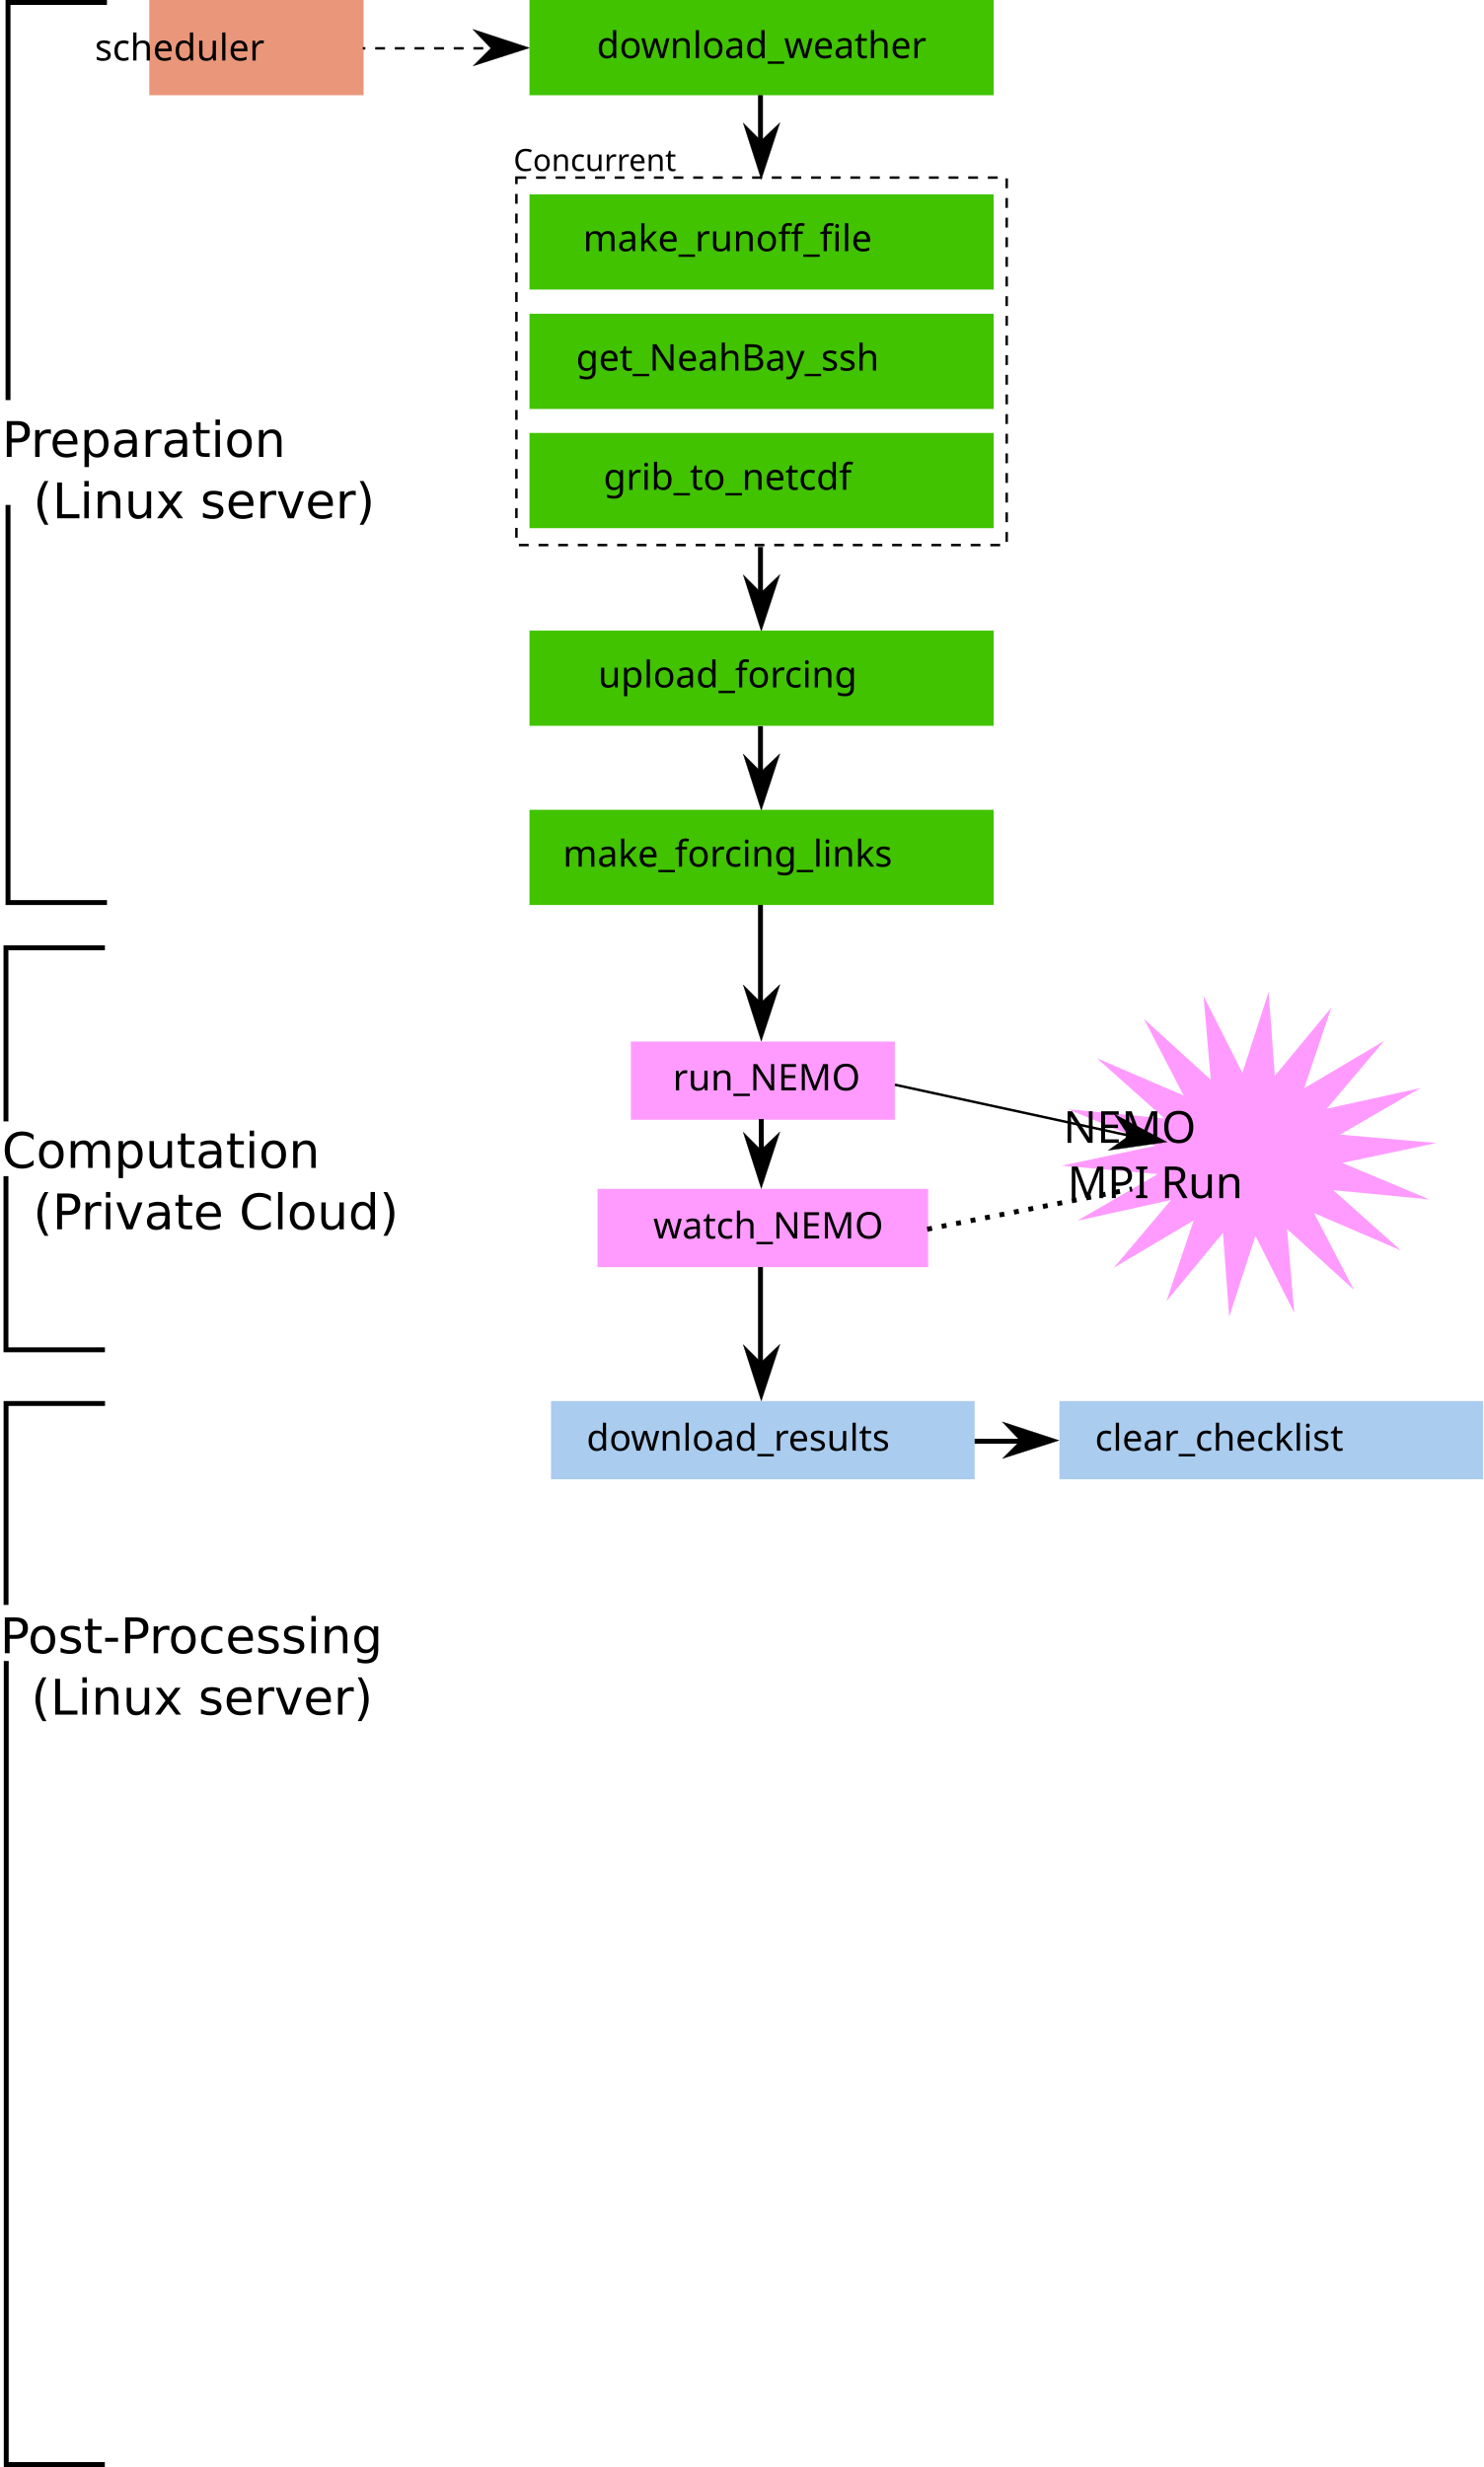
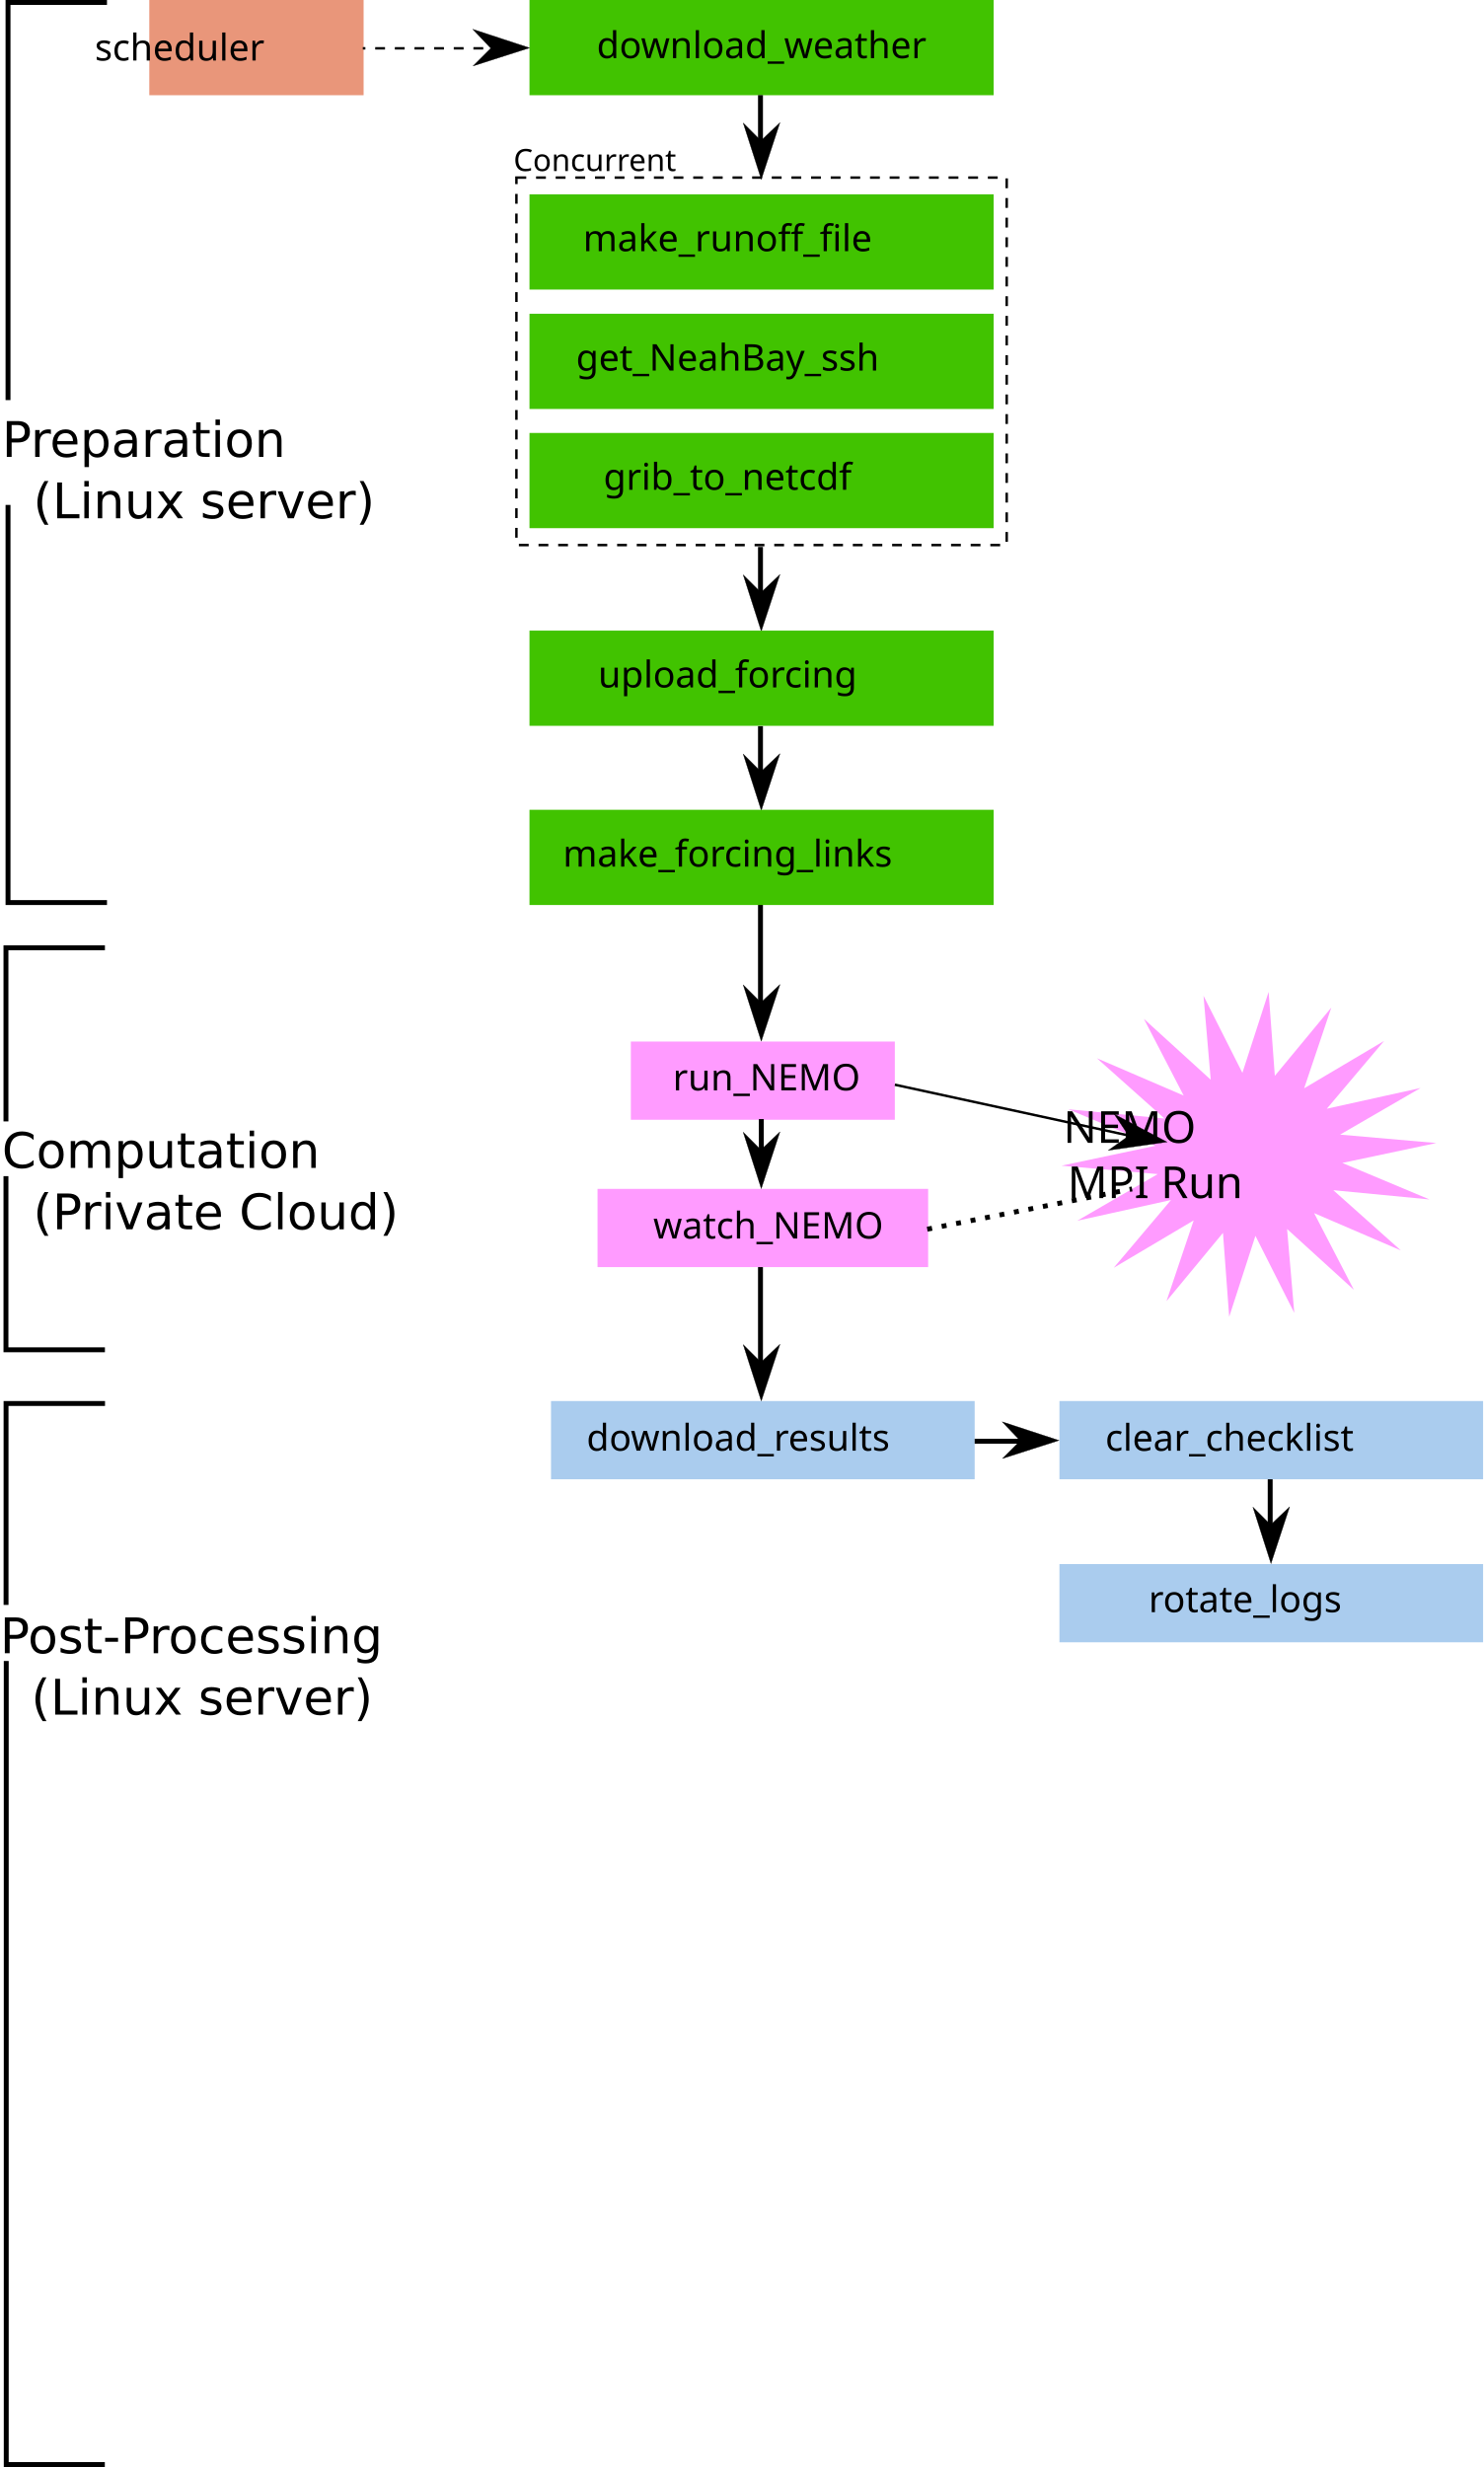
<svg xmlns="http://www.w3.org/2000/svg" width="170.465mm" height="283.525mm" viewBox="0 0 604.008 1004.616" id="svg4938" version="1.1">
  <defs id="defs4940" />
  <g id="layer1" transform="translate(-20.79934,-62.97421)">
    <g id="g5060" transform="translate(0,146.5)">
      <path id="path5062" d="m 330.515,478.177 0,-47.216" style="display:inline;fill:none;stroke:#000000;stroke-width:2;stroke-linecap:butt;stroke-linejoin:miter;stroke-miterlimit:4;stroke-dasharray:none;stroke-opacity:1" />
      <path style="display:inline;fill:#000000;fill-opacity:1;stroke:#000000;stroke-width:0.111px;stroke-linecap:butt;stroke-linejoin:miter;stroke-opacity:1" d="m 330.841,487.028 7.608,-23.158 -7.749,7.361 -7.236,-7.227 z" id="path5064" />
    </g>
    <g id="g5056">
      <path style="display:inline;fill:none;stroke:#000000;stroke-width:2;stroke-linecap:butt;stroke-linejoin:miter;stroke-miterlimit:4;stroke-dasharray:none;stroke-opacity:1" d="m 330.515,478.177 0,-47.216" id="path5050" />
      <path id="path5052" d="m 330.841,487.028 7.608,-23.158 -7.749,7.361 -7.236,-7.227 z" style="display:inline;fill:#000000;fill-opacity:1;stroke:#000000;stroke-width:0.111px;stroke-linecap:butt;stroke-linejoin:miter;stroke-opacity:1" />
    </g>
    <g id="g3480" transform="translate(0,184)">
      <path style="display:inline;fill:none;stroke:#000000;stroke-width:2;stroke-linecap:butt;stroke-linejoin:miter;stroke-miterlimit:4;stroke-dasharray:none;stroke-opacity:1" d="m 330.515,127.205 0,-25.495" id="path3482" />
      <path id="path3484" d="m 330.841,136.056 7.608,-23.158 -7.749,7.361 -7.236,-7.227 z" style="display:inline;fill:#000000;fill-opacity:1;stroke:#000000;stroke-width:0.111px;stroke-linecap:butt;stroke-linejoin:miter;stroke-opacity:1" />
    </g>
    <g id="g5542" transform="translate(-251.2546,-140.5252)">
      <rect y="203.499" x="487.693" height="38.776" width="189.033" id="rect6644" style="color:#000000;clip-rule:nonzero;display:inline;overflow:visible;visibility:visible;opacity:1;isolation:auto;mix-blend-mode:normal;color-interpolation:sRGB;color-interpolation-filters:linearRGB;solid-color:#000000;solid-opacity:1;fill:#41c300;fill-opacity:1;fill-rule:nonzero;stroke:#2a80b8;stroke-width:0;stroke-linecap:butt;stroke-linejoin:miter;stroke-miterlimit:4;stroke-dasharray:none;stroke-dashoffset:0;stroke-opacity:0.478;color-rendering:auto;image-rendering:auto;shape-rendering:auto;text-rendering:auto;enable-background:accumulate" />
      <text id="text6646" y="227.177" x="582.23" style="font-style:normal;font-variant:normal;font-weight:normal;font-stretch:normal;font-size:15px;line-height:125%;font-family:'Source Code Pro';-inkscape-font-specification:'Source Code Pro';text-align:center;letter-spacing:0px;word-spacing:0px;text-anchor:middle;fill:#000000;fill-opacity:1;stroke:none;stroke-width:1px;stroke-linecap:butt;stroke-linejoin:miter;stroke-opacity:1" xml:space="preserve">
        <tspan id="tspan6648" y="227.177" x="582.23">download_weather<tspan id="tspan6650" y="227.177" x="582.23" />
        </tspan>
      </text>
    </g>
    <g id="g5562">
      <rect style="color:#000000;clip-rule:nonzero;display:inline;overflow:visible;visibility:visible;opacity:1;isolation:auto;mix-blend-mode:normal;color-interpolation:sRGB;color-interpolation-filters:linearRGB;solid-color:#000000;solid-opacity:1;fill:#e9967a;fill-opacity:1;fill-rule:nonzero;stroke:#2a80b8;stroke-width:0;stroke-linecap:butt;stroke-linejoin:miter;stroke-miterlimit:4;stroke-dasharray:none;stroke-dashoffset:0;stroke-opacity:0.478;color-rendering:auto;image-rendering:auto;shape-rendering:auto;text-rendering:auto;enable-background:accumulate" id="rect6664" width="87.28" height="38.776" x="81.601" y="62.974" />
      <text id="text6666" y="87.612" x="125.17" style="font-style:normal;font-variant:normal;font-weight:normal;font-stretch:normal;font-size:15px;line-height:125%;font-family:'Source Code Pro';-inkscape-font-specification:'Source Code Pro';text-align:center;letter-spacing:0px;word-spacing:0px;text-anchor:middle;fill:#000000;fill-opacity:1;stroke:none;stroke-width:1px;stroke-linecap:butt;stroke-linejoin:miter;stroke-opacity:1" xml:space="preserve">
        <tspan id="tspan6668" y="87.612" x="125.17">
          <tspan id="tspan6670" y="87.612" x="125.17">scheduler</tspan>
        </tspan>
      </text>
    </g>
    <g id="g5570">
      <path id="path6674" d="m 236.47,82.477 -23.158,-7.608 7.361,7.749 -7.227,7.236 z" style="display:inline;fill:#000000;fill-opacity:1;stroke:#000000;stroke-width:0.111px;stroke-linecap:butt;stroke-linejoin:miter;stroke-opacity:1" />
      <path style="fill:none;fill-rule:evenodd;stroke:#000000;stroke-width:1;stroke-linecap:butt;stroke-linejoin:miter;stroke-miterlimit:4;stroke-dasharray:4, 4;stroke-dashoffset:0;stroke-opacity:1" d="m 233.602,82.652 c -65.048,0 -65.048,0 -65.048,0" id="path6676" />
    </g>
    <g id="g4257">
      <path id="path8718" d="m 330.515,127.205 0,-25.495" style="display:inline;fill:none;stroke:#000000;stroke-width:2;stroke-linecap:butt;stroke-linejoin:miter;stroke-miterlimit:4;stroke-dasharray:none;stroke-opacity:1" />
      <path style="display:inline;fill:#000000;fill-opacity:1;stroke:#000000;stroke-width:0.111px;stroke-linecap:butt;stroke-linejoin:miter;stroke-opacity:1" d="m 330.841,136.056 7.608,-23.158 -7.749,7.361 -7.236,-7.227 z" id="path8720" />
    </g>
    <g id="g4221">
      <rect style="color:#000000;clip-rule:nonzero;display:inline;overflow:visible;visibility:visible;opacity:1;isolation:auto;mix-blend-mode:normal;color-interpolation:sRGB;color-interpolation-filters:linearRGB;solid-color:#000000;solid-opacity:1;fill:#41c300;fill-opacity:1;fill-rule:nonzero;stroke:#2a80b8;stroke-width:0;stroke-linecap:butt;stroke-linejoin:miter;stroke-miterlimit:4;stroke-dasharray:none;stroke-dashoffset:0;stroke-opacity:0.478;color-rendering:auto;image-rendering:auto;shape-rendering:auto;text-rendering:auto;enable-background:accumulate" id="rect5526" width="189.033" height="38.776" x="236.439" y="142.115" />
      <text xml:space="preserve" style="font-style:normal;font-variant:normal;font-weight:normal;font-stretch:normal;font-size:15px;line-height:125%;font-family:'Source Code Pro';-inkscape-font-specification:'Source Code Pro';text-align:center;letter-spacing:0px;word-spacing:0px;text-anchor:middle;fill:#000000;fill-opacity:1;stroke:none;stroke-width:1px;stroke-linecap:butt;stroke-linejoin:miter;stroke-opacity:1" x="330.758" y="165.253" id="text5528">
        <tspan x="330.758" y="165.253" id="tspan5530">make_runoff_file</tspan>
      </text>
    </g>
    <g id="g3467">
      <rect y="190.74" x="236.439" height="38.776" width="189.033" id="rect4209" style="color:#000000;clip-rule:nonzero;display:inline;overflow:visible;visibility:visible;opacity:1;isolation:auto;mix-blend-mode:normal;color-interpolation:sRGB;color-interpolation-filters:linearRGB;solid-color:#000000;solid-opacity:1;fill:#41c300;fill-opacity:1;fill-rule:nonzero;stroke:#2a80b8;stroke-width:0;stroke-linecap:butt;stroke-linejoin:miter;stroke-miterlimit:4;stroke-dasharray:none;stroke-dashoffset:0;stroke-opacity:0.478;color-rendering:auto;image-rendering:auto;shape-rendering:auto;text-rendering:auto;enable-background:accumulate" />
      <text id="text4211" y="213.878" x="330.758" style="font-style:normal;font-variant:normal;font-weight:normal;font-stretch:normal;font-size:15px;line-height:125%;font-family:'Source Code Pro';-inkscape-font-specification:'Source Code Pro';text-align:center;letter-spacing:0px;word-spacing:0px;text-anchor:middle;fill:#000000;fill-opacity:1;stroke:none;stroke-width:1px;stroke-linecap:butt;stroke-linejoin:miter;stroke-opacity:1" xml:space="preserve">
        <tspan id="tspan4213" y="213.878" x="330.758">get_NeahBay_ssh</tspan>
      </text>
    </g>
    <g id="g3475">
      <rect y="135.295" x="231.117" height="149.646" width="199.678" id="rect4226" style="color:#000000;clip-rule:nonzero;display:inline;overflow:visible;visibility:visible;opacity:1;isolation:auto;mix-blend-mode:normal;color-interpolation:sRGB;color-interpolation-filters:linearRGB;solid-color:#000000;solid-opacity:1;fill:none;fill-opacity:1;fill-rule:nonzero;stroke:#000000;stroke-width:1;stroke-linecap:butt;stroke-linejoin:miter;stroke-miterlimit:4;stroke-dasharray:4, 4;stroke-dashoffset:0;stroke-opacity:1;color-rendering:auto;image-rendering:auto;shape-rendering:auto;text-rendering:auto;enable-background:accumulate" />
      <text id="text4246" y="132.618" x="229.915" style="font-style:normal;font-weight:normal;font-size:15px;line-height:125%;font-family:Sans;letter-spacing:0px;word-spacing:0px;fill:#000000;fill-opacity:1;stroke:none;stroke-width:1px;stroke-linecap:butt;stroke-linejoin:miter;stroke-opacity:1" xml:space="preserve">
        <tspan style="font-size:12.5px" y="132.618" x="229.915" id="tspan4248">Concurrent</tspan>
      </text>
    </g>
    <g transform="translate(0,97.16717)" id="g3456">
      <rect style="color:#000000;clip-rule:nonzero;display:inline;overflow:visible;visibility:visible;opacity:1;isolation:auto;mix-blend-mode:normal;color-interpolation:sRGB;color-interpolation-filters:linearRGB;solid-color:#000000;solid-opacity:1;fill:#41c300;fill-opacity:1;fill-rule:nonzero;stroke:#2a80b8;stroke-width:0;stroke-linecap:butt;stroke-linejoin:miter;stroke-miterlimit:4;stroke-dasharray:none;stroke-dashoffset:0;stroke-opacity:0.478;color-rendering:auto;image-rendering:auto;shape-rendering:auto;text-rendering:auto;enable-background:accumulate" id="rect3458" width="189.033" height="38.776" x="236.439" y="142.115" />
      <text xml:space="preserve" style="font-style:normal;font-variant:normal;font-weight:normal;font-stretch:normal;font-size:15px;line-height:125%;font-family:'Source Code Pro';-inkscape-font-specification:'Source Code Pro';text-align:center;letter-spacing:0px;word-spacing:0px;text-anchor:middle;fill:#000000;fill-opacity:1;stroke:none;stroke-width:1px;stroke-linecap:butt;stroke-linejoin:miter;stroke-opacity:1" x="330.758" y="165.253" id="text3460">
        <tspan x="330.758" y="165.253" id="tspan3462">grib_to_netcdf</tspan>
      </text>
    </g>
    <g id="g3497" transform="translate(0,8)">
      <rect y="311.768" x="236.439" height="38.776" width="189.033" id="rect3488" style="color:#000000;clip-rule:nonzero;display:inline;overflow:visible;visibility:visible;opacity:1;isolation:auto;mix-blend-mode:normal;color-interpolation:sRGB;color-interpolation-filters:linearRGB;solid-color:#000000;solid-opacity:1;fill:#41c300;fill-opacity:1;fill-rule:nonzero;stroke:#2a80b8;stroke-width:0;stroke-linecap:butt;stroke-linejoin:miter;stroke-miterlimit:4;stroke-dasharray:none;stroke-dashoffset:0;stroke-opacity:0.478;color-rendering:auto;image-rendering:auto;shape-rendering:auto;text-rendering:auto;enable-background:accumulate" />
      <text id="text3490" y="334.906" x="330.758" style="font-style:normal;font-variant:normal;font-weight:normal;font-stretch:normal;font-size:15px;line-height:125%;font-family:'Source Code Pro';-inkscape-font-specification:'Source Code Pro';text-align:center;letter-spacing:0px;word-spacing:0px;text-anchor:middle;fill:#000000;fill-opacity:1;stroke:none;stroke-width:1px;stroke-linecap:butt;stroke-linejoin:miter;stroke-opacity:1" xml:space="preserve">
        <tspan id="tspan3492" y="334.906" x="330.758">upload_forcing</tspan>
      </text>
    </g>
    <g transform="translate(0,256.9721)" id="g3502">
      <path id="path3504" d="m 330.515,127.205 0,-25.495" style="display:inline;fill:none;stroke:#000000;stroke-width:2;stroke-linecap:butt;stroke-linejoin:miter;stroke-miterlimit:4;stroke-dasharray:none;stroke-opacity:1" />
      <path style="display:inline;fill:#000000;fill-opacity:1;stroke:#000000;stroke-width:0.111px;stroke-linecap:butt;stroke-linejoin:miter;stroke-opacity:1" d="m 330.841,136.056 7.608,-23.158 -7.749,7.361 -7.236,-7.227 z" id="path3506" />
    </g>
    <g id="g5033">
      <g id="g3519">
        <rect y="392.74" x="236.439" height="38.776" width="189.033" id="rect3510" style="color:#000000;clip-rule:nonzero;display:inline;overflow:visible;visibility:visible;opacity:1;isolation:auto;mix-blend-mode:normal;color-interpolation:sRGB;color-interpolation-filters:linearRGB;solid-color:#000000;solid-opacity:1;fill:#41c300;fill-opacity:1;fill-rule:nonzero;stroke:#2a80b8;stroke-width:0;stroke-linecap:butt;stroke-linejoin:miter;stroke-miterlimit:4;stroke-dasharray:none;stroke-dashoffset:0;stroke-opacity:0.478;color-rendering:auto;image-rendering:auto;shape-rendering:auto;text-rendering:auto;enable-background:accumulate" />
      </g>
      <text xml:space="preserve" style="font-style:normal;font-variant:normal;font-weight:normal;font-stretch:normal;font-size:15px;line-height:125%;font-family:'Source Code Pro';-inkscape-font-specification:'Source Code Pro';text-align:center;letter-spacing:0px;word-spacing:0px;text-anchor:middle;fill:#000000;fill-opacity:1;stroke:none;stroke-width:1px;stroke-linecap:butt;stroke-linejoin:miter;stroke-opacity:1" x="330.758" y="415.878" id="text3512">
        <tspan x="330.758" y="415.878" id="tspan3514">make_forcing_links</tspan>
      </text>
    </g>
    <g id="g6042">
      <text xml:space="preserve" style="font-style:normal;font-variant:normal;font-weight:normal;font-stretch:normal;font-size:20px;line-height:125%;font-family:'DejaVu Sans';-inkscape-font-specification:'DejaVu Sans';letter-spacing:0px;word-spacing:0px;fill:#000000;fill-opacity:1;stroke:none;stroke-width:1px;stroke-linecap:butt;stroke-linejoin:miter;stroke-opacity:1" x="21.601" y="249.025" id="text8678">
        <tspan x="21.601" y="249.025" id="tspan8682" style="font-style:normal;font-variant:normal;font-weight:normal;font-stretch:normal;font-family:'DejaVu Sans';-inkscape-font-specification:'DejaVu Sans';fill:#000000;fill-opacity:1;stroke:none;stroke-opacity:1">Preparation</tspan>
        <tspan id="tspan7954" x="21.601" y="274.025" style="font-style:normal;font-variant:normal;font-weight:normal;font-stretch:normal;font-family:'DejaVu Sans';-inkscape-font-specification:'DejaVu Sans';fill:#000000;fill-opacity:1;stroke:none;stroke-opacity:1">  (Linux server)</tspan>
      </text>
      <path id="path9276" d="m 24.064,268.589 0,161.927 40.305,0" style="fill:none;fill-rule:evenodd;stroke:#000000;stroke-width:2;stroke-linecap:butt;stroke-linejoin:miter;stroke-miterlimit:4;stroke-dasharray:none;stroke-opacity:1" />
      <path style="fill:none;fill-rule:evenodd;stroke:#000000;stroke-width:2;stroke-linecap:butt;stroke-linejoin:miter;stroke-miterlimit:4;stroke-dasharray:none;stroke-opacity:1" d="m 24.064,225.902 0,-161.927 40.305,0" id="path6040" />
    </g>
    <g id="g5039">
      <rect y="487.11" x="277.72" height="31.859" width="107.508" id="rect3021" style="fill:#ff9bff;fill-rule:evenodd;stroke:none;stroke-width:0.497px;stroke-linecap:butt;stroke-linejoin:miter;stroke-opacity:1" />
      <text id="text3023" y="506.996" x="294.79" style="font-style:normal;font-weight:normal;font-size:40px;line-height:125%;font-family:Sans;letter-spacing:0px;word-spacing:0px;fill:#000000;fill-opacity:1;stroke:none" xml:space="preserve">
        <tspan style="font-style:normal;font-variant:normal;font-weight:normal;font-stretch:normal;font-size:14.988px;font-family:'Source Code Pro';-inkscape-font-specification:'Source Code Pro'" y="506.996" x="294.79" id="tspan3025">run_NEMO</tspan>
      </text>
    </g>
    <g id="g5047">
      <rect style="fill:#ff9bff;fill-rule:evenodd;stroke:none;stroke-width:0.556px;stroke-linecap:butt;stroke-linejoin:miter;stroke-opacity:1" id="rect3041" width="134.649" height="31.859" x="264.15" y="547.11" />
      <text xml:space="preserve" style="font-style:normal;font-weight:normal;font-size:40px;line-height:125%;font-family:Sans;letter-spacing:0px;word-spacing:0px;fill:#000000;fill-opacity:1;stroke:none" x="286.838" y="567.326" id="text3043">
        <tspan id="tspan3045" x="286.838" y="567.326" style="font-style:normal;font-variant:normal;font-weight:normal;font-stretch:normal;font-size:14.988px;font-family:'Source Code Pro';-inkscape-font-specification:'Source Code Pro'">watch_NEMO</tspan>
      </text>
    </g>
    <g transform="translate(74.0762,186.7825)" style="display:inline" id="g5643">
      <path transform="matrix(1.379492,0,0,1.199404,-213.6995,-47.56703)" d="m 516,374.362 -19.729,-20.658 2.127,28.486 -11.474,-26.16 -7.744,27.496 -1.835,-28.507 -16.681,23.189 8.026,-27.415 -23.606,16.085 L 462,343.862 l -27.684,7.041 23.77,-15.842 -28.423,-2.852 27.755,-6.757 -25.733,-12.401 28.392,3.143 -19.94,-20.455 25.605,12.664 L 454,282.362 l 19.729,20.658 -2.127,-28.486 11.474,26.16 7.744,-27.496 1.835,28.507 16.681,-23.189 -8.026,27.415 23.606,-16.085 L 508,312.862 l 27.684,-7.041 -23.77,15.842 28.423,2.852 -27.755,6.757 25.733,12.401 -28.392,-3.143 19.94,20.455 -25.605,-12.664 z" id="path3029" style="fill:#ff9bff" />
      <text id="text3031" y="341.574" x="453.587" style="font-style:normal;font-weight:normal;font-size:40px;line-height:125%;font-family:Sans;letter-spacing:0px;word-spacing:0px;fill:#000000;fill-opacity:1;stroke:none" xml:space="preserve">
        <tspan style="font-size:18px;text-align:center;text-anchor:middle" y="341.574" x="453.587" id="tspan3033">NEMO</tspan>
        <tspan style="font-size:18px;text-align:center;text-anchor:middle" id="tspan3037" y="364.074" x="453.587">MPI Run</tspan>
      </text>
    </g>
    <path id="path4275" d="m 496.081,528.019 -21.553,-11.387 5.956,8.875 -8.339,5.92 z" style="display:inline;fill:#000000;fill-opacity:1;stroke:#000000;stroke-width:0.111px;stroke-linecap:butt;stroke-linejoin:miter;stroke-opacity:1" />
    <path style="display:inline;fill:none;stroke:#000000;stroke-width:1px;stroke-linecap:butt;stroke-linejoin:miter;stroke-opacity:1" d="m 480.969,525.481 -95.722,-20.784" id="path4801" />
    <path style="display:inline;fill:none;stroke:#000000;stroke-width:2;stroke-linecap:butt;stroke-linejoin:miter;stroke-miterlimit:4;stroke-dasharray:2, 4;stroke-dashoffset:0;stroke-opacity:1" d="m 398.42,563.536 83.428,-16.393" id="path4803" />
    <g transform="translate(221.6433,130.887)" style="display:inline" id="g9403">
      <g id="g7965">
        <text xml:space="preserve" style="font-style:normal;font-variant:normal;font-weight:normal;font-stretch:normal;font-size:20px;line-height:125%;font-family:'DejaVu Sans';-inkscape-font-specification:'DejaVu Sans';letter-spacing:0px;word-spacing:0px;fill:#000000;fill-opacity:1;stroke:none;stroke-width:1px;stroke-linecap:butt;stroke-linejoin:miter;stroke-opacity:1" x="-200.042" y="407.685" id="text8686">
          <tspan x="-200.042" y="407.685" id="tspan8688">Computation</tspan>
          <tspan id="tspan7963" x="-200.042" y="432.685">  (Private Cloud)</tspan>
        </text>
        <path id="path9270" d="m -198.419,411.041 0,70.711 40.305,0" style="fill:none;fill-rule:evenodd;stroke:#000000;stroke-width:2;stroke-linecap:butt;stroke-linejoin:miter;stroke-miterlimit:4;stroke-dasharray:none;stroke-opacity:1" />
        <path style="fill:none;fill-rule:evenodd;stroke:#000000;stroke-width:2;stroke-linecap:butt;stroke-linejoin:miter;stroke-miterlimit:4;stroke-dasharray:none;stroke-opacity:1" d="m -198.419,388.751 0,-70.711 40.305,0" id="path9272" />
      </g>
    </g>
    <g id="g5044">
      <path style="display:inline;fill:none;stroke:#000000;stroke-width:2;stroke-linecap:butt;stroke-linejoin:miter;stroke-miterlimit:4;stroke-dasharray:none;stroke-opacity:1" d="m 330.858,544.177 0,-25.495" id="path5032" />
      <path id="path5034" d="m 330.841,547.028 7.608,-23.158 -7.749,7.361 -7.236,-7.227 z" style="display:inline;fill:#000000;fill-opacity:1;stroke:#000000;stroke-width:0.111px;stroke-linecap:butt;stroke-linejoin:miter;stroke-opacity:1" />
    </g>
    <g transform="translate(221.6815,138.5344)" style="display:inline" id="g4691">
      <text xml:space="preserve" style="font-style:normal;font-variant:normal;font-weight:normal;font-stretch:normal;font-size:20px;line-height:125%;font-family:'DejaVu Sans';-inkscape-font-specification:'DejaVu Sans';letter-spacing:0px;word-spacing:0px;fill:#000000;fill-opacity:1;stroke:none;stroke-width:1px;stroke-linecap:butt;stroke-linejoin:miter;stroke-opacity:1" x="-200.882" y="597.67" id="text8690">
        <tspan x="-200.882" y="597.67" id="tspan8692">Post-Processing</tspan>
        <tspan id="tspan7976" x="-200.882" y="622.67">  (Linux server)</tspan>
      </text>
      <path id="path9262" d="m -198.419,577.996 0,-82.024 40.305,0" style="fill:none;fill-rule:evenodd;stroke:#000000;stroke-width:2;stroke-linecap:butt;stroke-linejoin:miter;stroke-miterlimit:4;stroke-dasharray:none;stroke-opacity:1" />
      <path style="fill:none;fill-rule:evenodd;stroke:#000000;stroke-width:2;stroke-linecap:butt;stroke-linejoin:miter;stroke-miterlimit:4;stroke-dasharray:none;stroke-opacity:1" d="m -198.34,600.827 0,327.229 40.145,0" id="path9264" />
    </g>
    <g id="g5055" transform="translate(3.115959,-78.60107)">
      <rect y="712.107" x="242.089" height="31.859" width="172.538" id="rect3100" style="fill:#aaccee;fill-rule:evenodd;stroke:none;stroke-width:0.63px;stroke-linecap:butt;stroke-linejoin:miter;stroke-opacity:1" />
      <text id="text3102" y="732.323" x="256.567" style="font-style:normal;font-weight:normal;font-size:40px;line-height:125%;font-family:Sans;letter-spacing:0px;word-spacing:0px;fill:#000000;fill-opacity:1;stroke:none" xml:space="preserve">
        <tspan style="font-style:normal;font-variant:normal;font-weight:normal;font-stretch:normal;font-size:14.988px;font-family:'Source Code Pro';-inkscape-font-specification:'Source Code Pro'" y="732.323" x="256.567" id="tspan3104">download_results</tspan>
      </text>
    </g>
-     <g id="g3453">
+     <g id="g3493">
      <rect style="fill:#aaccee;fill-rule:evenodd;stroke:none;stroke-width:0.63px;stroke-linecap:butt;stroke-linejoin:miter;stroke-opacity:1" id="rect3438" width="172.538" height="31.859" x="452.269" y="633.506" />
-       <text xml:space="preserve" style="font-style:normal;font-weight:normal;font-size:40px;line-height:125%;font-family:Sans;letter-spacing:0px;word-spacing:0px;fill:#000000;fill-opacity:1;stroke:none" x="466.747" y="653.722" id="text3440">
-         <tspan id="tspan3442" x="466.747" y="653.722" style="font-style:normal;font-variant:normal;font-weight:normal;font-stretch:normal;font-size:14.988px;font-family:'Source Code Pro';-inkscape-font-specification:'Source Code Pro'">clear_checklist</tspan>
+       <text xml:space="preserve" style="font-style:normal;font-weight:normal;font-size:40px;line-height:125%;font-family:Sans;letter-spacing:0px;word-spacing:0px;fill:#000000;fill-opacity:1;stroke:none" x="470.941" y="653.752" id="text3440">
+         <tspan id="tspan3442" x="470.941" y="653.752" style="font-style:normal;font-variant:normal;font-weight:normal;font-stretch:normal;font-size:14.988px;font-family:'Source Code Pro';-inkscape-font-specification:'Source Code Pro'">clear_checklist</tspan>
      </text>
    </g>
    <g id="g3444" transform="matrix(0,-1,1,0,316.0326,980.3912)">
      <path style="display:inline;fill:none;stroke:#000000;stroke-width:2;stroke-linecap:butt;stroke-linejoin:miter;stroke-miterlimit:4;stroke-dasharray:none;stroke-opacity:1" d="m 330.515,127.205 0,-25.495" id="path3446" />
      <path id="path3448" d="m 330.841,136.056 7.608,-23.158 -7.749,7.361 -7.236,-7.227 z" style="display:inline;fill:#000000;fill-opacity:1;stroke:#000000;stroke-width:0.111px;stroke-linecap:butt;stroke-linejoin:miter;stroke-opacity:1" />
    </g>
+     <g transform="translate(207.5829,563.6545)" id="g3502-3">
+       <path id="path3504-6" d="m 330.515,127.205 0,-25.495" style="display:inline;fill:none;stroke:#000000;stroke-width:2;stroke-linecap:butt;stroke-linejoin:miter;stroke-miterlimit:4;stroke-dasharray:none;stroke-opacity:1" />
+       <path style="display:inline;fill:#000000;fill-opacity:1;stroke:#000000;stroke-width:0.111px;stroke-linecap:butt;stroke-linejoin:miter;stroke-opacity:1" d="m 330.841,136.056 7.608,-23.158 -7.749,7.361 -7.236,-7.227 z" id="path3506-7" />
+     </g>
+     <g id="g3498">
+       <rect y="699.891" x="452.269" height="31.859" width="172.538" id="rect3481" style="fill:#aaccee;fill-rule:evenodd;stroke:none;stroke-width:0.63px;stroke-linecap:butt;stroke-linejoin:miter;stroke-opacity:1" />
+       <text id="text3483" y="719.478" x="488.569" style="font-style:normal;font-weight:normal;font-size:40px;line-height:125%;font-family:Sans;letter-spacing:0px;word-spacing:0px;fill:#000000;fill-opacity:1;stroke:none" xml:space="preserve">
+         <tspan style="font-style:normal;font-variant:normal;font-weight:normal;font-stretch:normal;font-size:14.988px;font-family:'Source Code Pro';-inkscape-font-specification:'Source Code Pro'" y="719.478" x="488.569" id="tspan3485">rotate_logs</tspan>
+       </text>
+     </g>
  </g>
</svg>
